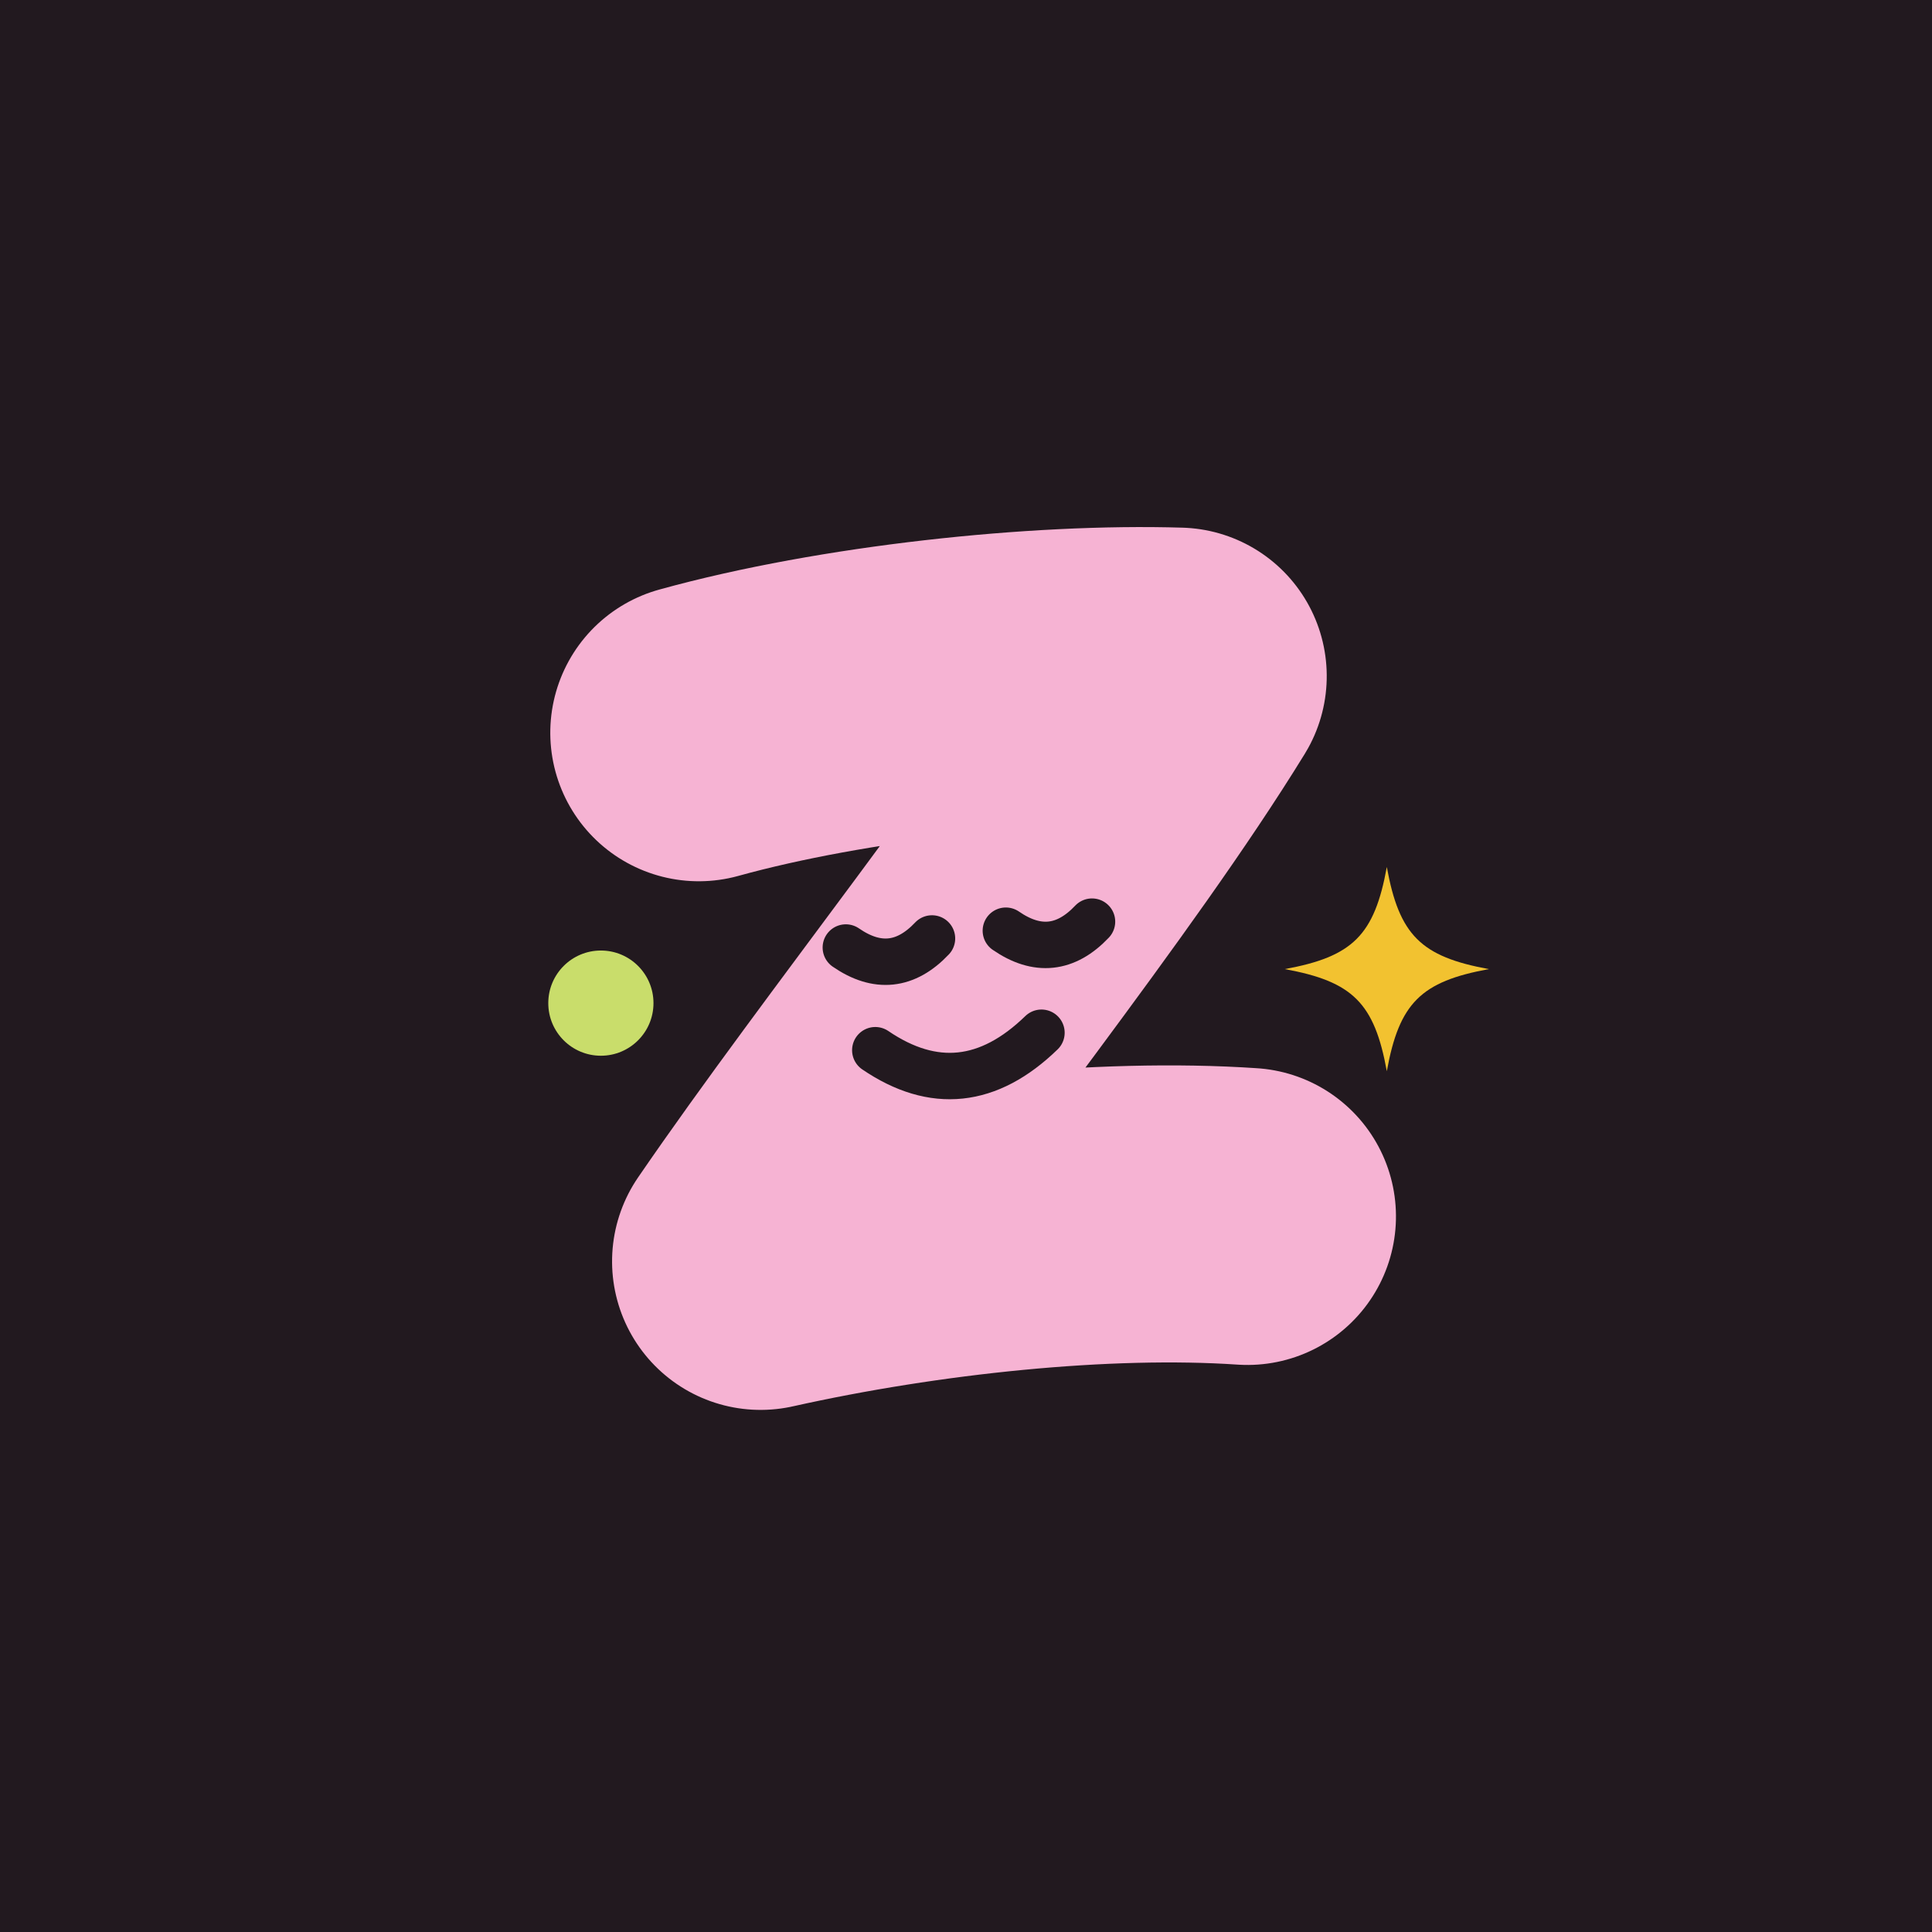
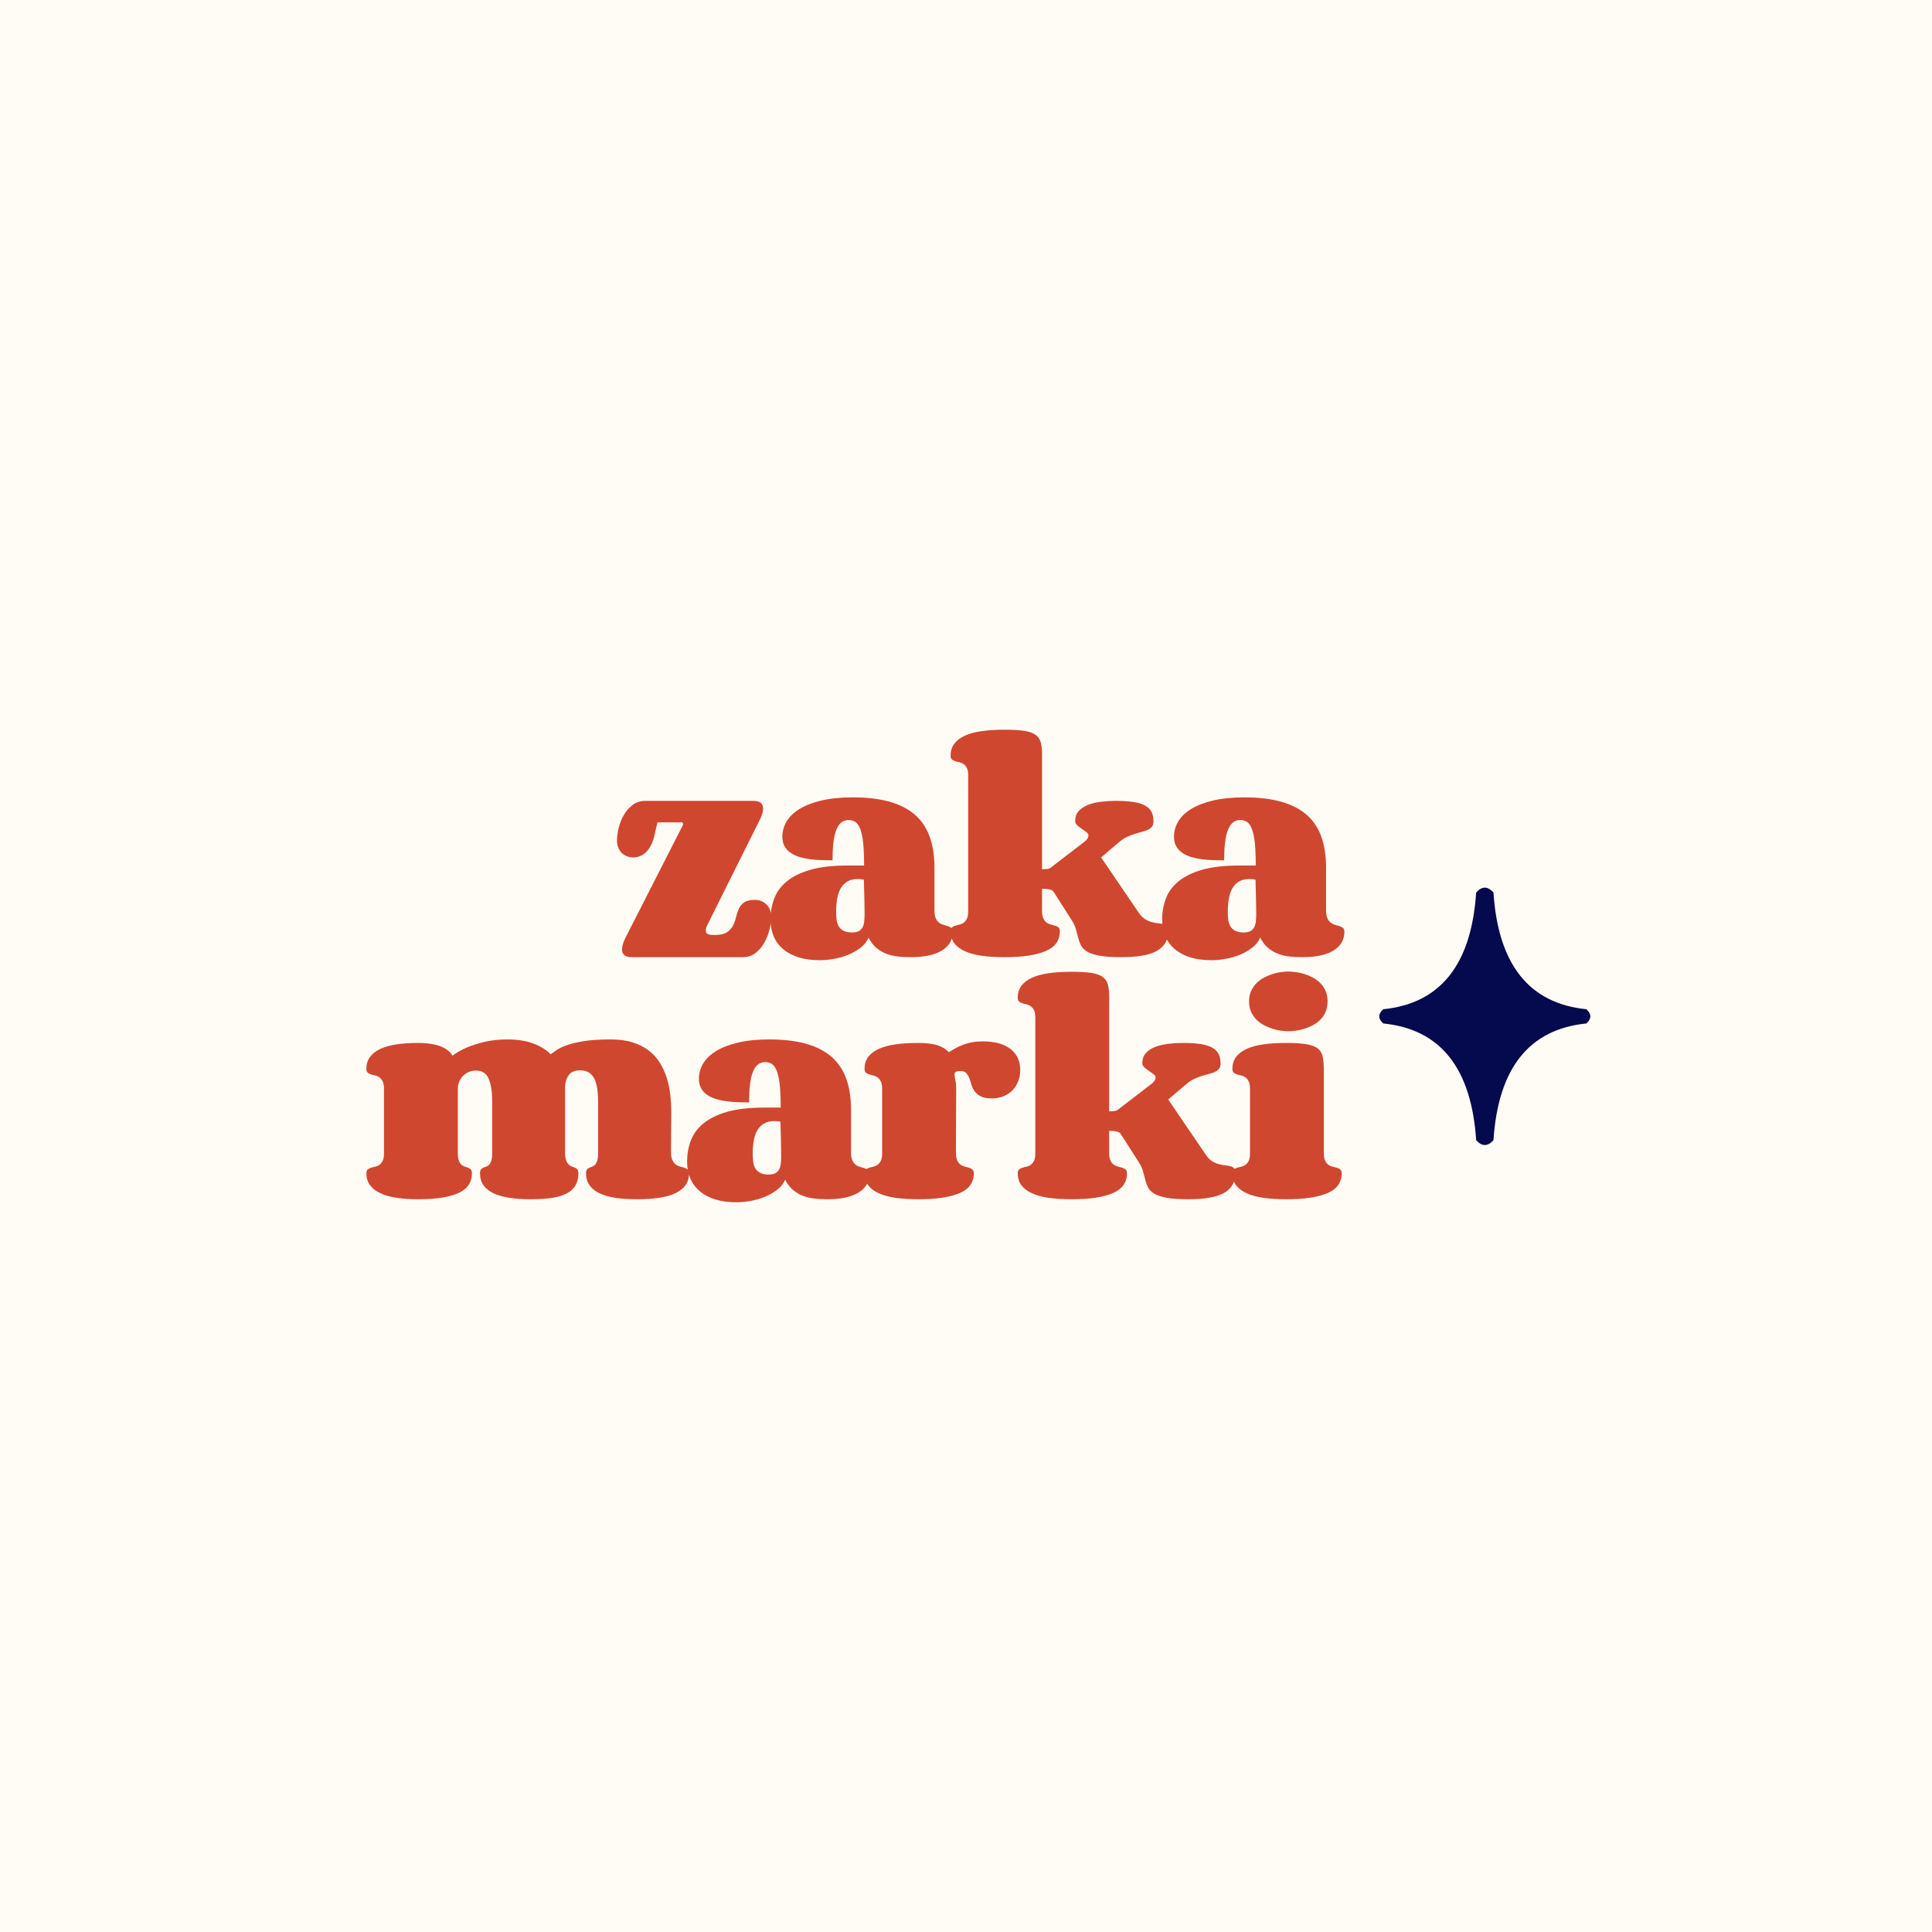
<svg xmlns="http://www.w3.org/2000/svg" viewBox="0 0 512 512" width="512" height="512">
-   <rect width="512" height="512" fill="#22191f" />
+   <rect width="512" height="512" fill="#fffcf5" />
  <g transform="translate(256 256) scale(0.82) translate(-256 -256)">
-     <path d="M178 172 C226 164 290 164 334 170 C294 222 226 290 180 344 C232 338 292 338 338 346" stroke="#f6b3d3" stroke-width="96" fill="none" stroke-linecap="round" stroke-linejoin="round" transform="rotate(-6 256 256)" />
-     <g stroke="#22191f" stroke-width="15" fill="none" stroke-linecap="round" transform="rotate(-6 256 256)">
-       <path d="M218 246 Q232 258 246 246" />
-       <path d="M270 246 Q284 258 298 246" />
-       <path d="M224 280 Q250 302 278 280" />
+     <g transform="translate(256 256) rotate(0) scale(0.7983) translate(-245.58 -3.57)">
+       <path d="M107.84-8.11L130.99-53.52Q131.08-53.81 131.08-53.91L131.08-53.91Q131.08-54.30 130.79-54.47Q130.50-54.64 130.21-54.64L130.21-54.64Q130.01-54.64 129.96-54.59L129.96-54.59L120.68-54.59L119.17-48.19Q118.54-46.04 117.63-44.56Q116.73-43.07 115.63-42.14Q114.53-41.21 113.31-40.80Q112.09-40.38 110.87-40.38L110.87-40.38Q109.45-40.38 108.26-40.87Q107.06-41.36 106.18-42.24Q105.30-43.12 104.79-44.38Q104.28-45.65 104.28-47.22L104.28-47.22Q104.28-49.61 104.99-52.42Q105.69-55.22 107.11-57.64Q108.53-60.06 110.67-61.67Q112.82-63.28 115.75-63.28L115.75-63.28L159.45-63.28Q161.70-63.28 162.58-62.40Q163.46-61.52 163.46-60.16L163.46-60.16Q163.46-59.18 163.09-58.06Q162.73-56.93 162.19-55.81L162.19-55.81L140.85-12.99Q140.22-11.67 140.22-10.79L140.22-10.79Q140.22-10.16 140.53-9.79Q140.85-9.42 141.36-9.25Q141.88-9.08 142.51-9.03Q143.15-8.98 143.78-8.98L143.78-8.98Q147.05-8.98 148.71-10.03Q150.37-11.08 151.20-12.67Q152.03-14.26 152.45-16.09Q152.86-17.92 153.57-19.51Q154.28-21.09 155.72-22.14Q157.16-23.19 160.09-23.19L160.09-23.19Q162.92-23.19 164.80-21.36Q166.68-19.53 166.68-16.31L166.68-16.31Q166.68-13.96 166.00-11.11Q165.31-8.25 163.90-5.79Q162.48-3.32 160.33-1.66Q158.18 0 155.25 0L155.25 0L110.38 0Q109.60 0 108.87-0.12Q108.14-0.24 107.57-0.61Q107.01-0.98 106.67-1.56Q106.33-2.15 106.33-3.13L106.33-3.13Q106.33-4.00 106.67-5.25Q107.01-6.49 107.84-8.11L107.84-8.11ZM199.50-10.01L199.50-10.01Q201.11-10.01 202.11-10.52Q203.11-11.04 203.65-11.99Q204.18-12.94 204.36-14.33Q204.53-15.72 204.53-17.48L204.53-17.48Q204.53-18.99 204.48-21.34Q204.43-23.68 204.38-25.93L204.38-25.93Q204.28-28.56 204.23-31.40L204.23-31.40Q203.55-31.49 202.94-31.57Q202.33-31.64 201.74-31.64L201.74-31.64Q199.25-31.64 197.57-30.64Q195.88-29.64 194.86-27.86Q193.83-26.07 193.42-23.66Q193.00-21.24 193.00-18.41L193.00-18.41Q193.00-16.70 193.20-15.16Q193.39-13.62 194.08-12.48Q194.76-11.33 196.05-10.67Q197.35-10.01 199.50-10.01ZM223.03 0L223.03 0Q220.54 0 218.08-0.27Q215.61-0.54 213.39-1.37Q211.17-2.20 209.31-3.76Q207.46-5.32 206.14-7.91L206.14-7.91Q205.16-5.62 202.99-3.91Q200.82-2.20 198.06-1.05Q195.30 0.10 192.25 0.66Q189.19 1.22 186.41 1.22L186.41 1.22Q181.48 1.22 177.77 0.05Q174.06-1.12 171.52-3.30Q168.98-5.47 167.71-8.50Q166.44-11.52 166.44-15.28L166.44-15.28Q166.44-19.73 167.93-23.71Q169.42-27.69 173.01-30.66Q176.60-33.64 182.60-35.38Q188.61-37.11 197.64-37.11L197.64-37.11L204.33-37.11Q204.33-42.53 203.96-46.09Q203.60-49.66 202.82-51.76Q202.04-53.86 200.86-54.69Q199.69-55.52 198.03-55.52L198.03-55.52Q196.18-55.52 194.93-54.39Q193.69-53.27 192.93-51.15Q192.17-49.02 191.86-46.02Q191.54-43.02 191.54-39.21L191.54-39.21Q189.44-39.21 187.12-39.28Q184.80-39.36 182.53-39.65Q180.26-39.94 178.23-40.55Q176.21-41.16 174.64-42.21Q173.08-43.26 172.15-44.87Q171.23-46.48 171.23-48.78L171.23-48.78Q171.23-52.00 172.91-54.88Q174.59-57.76 178.09-59.94Q181.58-62.11 186.95-63.40Q192.32-64.70 199.74-64.70L199.74-64.70Q208.38-64.70 214.63-62.94Q220.88-61.18 224.91-57.67Q228.94-54.15 230.87-48.80Q232.80-43.46 232.80-36.28L232.80-36.28L232.80-18.99Q232.80-16.89 233.36-15.72Q233.92-14.55 234.73-13.94Q235.53-13.33 236.51-13.09Q237.49-12.84 238.29-12.57Q239.10-12.30 239.66-11.84Q240.22-11.38 240.22-10.30L240.22-10.30Q240.22-5.42 235.85-2.71Q231.48 0 223.03 0ZM281.14-37.21L293.35-46.58Q294.42-47.41 294.79-48.10Q295.16-48.78 295.16-49.32L295.16-49.32Q295.16-50 294.33-50.63Q293.50-51.27 292.47-51.95Q291.44-52.64 290.61-53.39Q289.78-54.15 289.78-55.08L289.78-55.08Q289.78-57.67 291.32-59.28Q292.86-60.89 295.28-61.77Q297.69-62.65 300.60-62.96Q303.50-63.28 306.24-63.28L306.24-63.28Q310.39-63.28 313.29-62.84Q316.20-62.40 318.03-61.40Q319.86-60.40 320.67-58.84Q321.47-57.28 321.47-55.08L321.47-55.08Q321.47-53.66 320.89-52.88Q320.30-52.10 319.28-51.61Q318.25-51.12 316.91-50.78Q315.57-50.44 314.00-49.95Q312.44-49.46 310.80-48.71Q309.17-47.95 307.56-46.58L307.56-46.58L300.28-40.38L315.57-17.92Q316.74-16.21 318.06-15.41Q319.37-14.60 320.69-14.23Q322.01-13.87 323.23-13.75Q324.45-13.62 325.40-13.38Q326.36-13.13 326.92-12.57Q327.48-12.01 327.48-10.69L327.48-10.69Q327.48-7.81 326.26-5.76Q325.04-3.71 322.65-2.44Q320.25-1.17 316.69-0.59Q313.12 0 308.49 0L308.49 0Q303.11 0 299.89-0.56Q296.67-1.12 294.86-2.12Q293.06-3.13 292.30-4.49Q291.54-5.86 291.08-7.54Q290.61-9.23 290.13-11.11Q289.64-12.99 288.37-14.99L288.37-14.99L281.14-26.32Q281.00-26.51 280.78-26.76Q280.56-27.00 280.04-27.22Q279.53-27.44 278.65-27.56Q277.77-27.69 276.36-27.69L276.36-27.69L276.36-18.80Q276.36-16.80 276.89-15.67Q277.43-14.55 278.24-13.99Q279.04-13.43 279.97-13.21Q280.90-12.99 281.70-12.74Q282.51-12.50 283.05-12.04Q283.58-11.57 283.58-10.50L283.58-10.50Q283.58-4.93 277.82-2.47Q272.06 0 261.17 0L261.17 0Q255.90 0 251.84-0.59Q247.79-1.17 245.01-2.47Q242.23-3.76 240.79-5.74Q239.34-7.71 239.34-10.50L239.34-10.50Q239.34-11.57 239.88-12.04Q240.42-12.50 241.20-12.74Q241.98-12.99 242.91-13.18Q243.84-13.38 244.62-13.94Q245.40-14.50 245.94-15.55Q246.47-16.60 246.47-18.60L246.47-18.60L246.47-73.49Q246.47-75.49 245.94-76.54Q245.40-77.59 244.62-78.15Q243.84-78.71 242.91-78.91Q241.98-79.10 241.20-79.35Q240.42-79.59 239.88-80.05Q239.34-80.52 239.34-81.59L239.34-81.59Q239.34-84.38 240.79-86.35Q242.23-88.33 245.01-89.62Q247.79-90.92 251.84-91.50Q255.90-92.09 261.17-92.09L261.17-92.09Q266.15-92.09 269.15-91.63Q272.16-91.16 273.74-90.01Q275.33-88.87 275.84-86.94Q276.36-85.01 276.36-82.08L276.36-82.08L276.36-35.60Q277.53-35.60 278.19-35.67Q278.85-35.74 279.29-35.91Q279.73-36.08 280.12-36.40Q280.51-36.72 281.14-37.21L281.14-37.21ZM358.05-10.01L358.05-10.01Q359.66-10.01 360.66-10.52Q361.66-11.04 362.20-11.99Q362.74-12.94 362.91-14.33Q363.08-15.72 363.08-17.48L363.08-17.48Q363.08-18.99 363.03-21.34Q362.98-23.68 362.93-25.93L362.93-25.93Q362.83-28.56 362.79-31.40L362.79-31.40Q362.10-31.49 361.49-31.57Q360.88-31.64 360.30-31.64L360.30-31.64Q357.81-31.64 356.12-30.64Q354.44-29.64 353.41-27.86Q352.39-26.07 351.97-23.66Q351.56-21.24 351.56-18.41L351.56-18.41Q351.56-16.70 351.75-15.16Q351.95-13.62 352.63-12.48Q353.31-11.33 354.61-10.67Q355.90-10.01 358.05-10.01ZM381.58 0L381.58 0Q379.09 0 376.63-0.27Q374.16-0.54 371.94-1.37Q369.72-2.20 367.86-3.76Q366.01-5.32 364.69-7.91L364.69-7.91Q363.71-5.62 361.54-3.91Q359.37-2.20 356.61-1.05Q353.85 0.10 350.80 0.66Q347.75 1.22 344.96 1.22L344.96 1.22Q340.03 1.22 336.32 0.05Q332.61-1.12 330.07-3.30Q327.53-5.47 326.26-8.50Q324.99-11.52 324.99-15.28L324.99-15.28Q324.99-19.73 326.48-23.71Q327.97-27.69 331.56-30.66Q335.15-33.64 341.16-35.38Q347.16-37.11 356.19-37.11L356.19-37.11L362.88-37.11Q362.88-42.53 362.52-46.09Q362.15-49.66 361.37-51.76Q360.59-53.86 359.42-54.69Q358.25-55.52 356.58-55.52L356.58-55.52Q354.73-55.52 353.48-54.39Q352.24-53.27 351.48-51.15Q350.73-49.02 350.41-46.02Q350.09-43.02 350.09-39.21L350.09-39.21Q347.99-39.21 345.67-39.28Q343.35-39.36 341.08-39.65Q338.81-39.94 336.79-40.55Q334.76-41.16 333.20-42.21Q331.63-43.26 330.71-44.87Q329.78-46.48 329.78-48.78L329.78-48.78Q329.78-52.00 331.46-54.88Q333.15-57.76 336.64-59.94Q340.13-62.11 345.50-63.40Q350.87-64.70 358.29-64.70L358.29-64.70Q366.94-64.70 373.19-62.94Q379.44-61.18 383.46-57.67Q387.49-54.15 389.42-48.80Q391.35-43.46 391.35-36.28L391.35-36.28L391.35-18.99Q391.35-16.89 391.91-15.72Q392.47-14.55 393.28-13.94Q394.08-13.33 395.06-13.09Q396.04-12.84 396.84-12.57Q397.65-12.30 398.21-11.84Q398.77-11.38 398.77-10.30L398.77-10.30Q398.77-5.42 394.40-2.71Q390.03 0 381.58 0ZM77.44 39.31L77.44 39.31Q78.27 38.77 79.61 37.77Q80.96 36.77 83.59 35.77Q86.23 34.77 90.58 34.04Q94.92 33.30 101.76 33.30L101.76 33.30Q106.88 33.30 110.69 34.52Q114.50 35.74 117.21 37.84Q119.92 39.94 121.68 42.80Q123.44 45.66 124.46 48.95Q125.49 52.25 125.88 55.81Q126.27 59.38 126.27 62.89L126.27 62.89L126.27 63.38Q126.22 69.19 126.20 72.34Q126.17 75.49 126.17 76.96Q126.17 78.42 126.17 78.69Q126.17 78.96 126.17 78.96L126.17 78.96Q126.17 81.01 126.71 82.16Q127.25 83.30 128.05 83.91Q128.86 84.52 129.81 84.74Q130.76 84.96 131.57 85.23Q132.37 85.50 132.91 85.96Q133.45 86.43 133.45 87.50L133.45 87.50Q133.45 90.29 132.06 92.26Q130.66 94.24 127.98 95.53Q125.29 96.83 121.36 97.41Q117.43 98 112.35 98L112.35 98Q107.42 98 103.59 97.41Q99.76 96.83 97.12 95.53Q94.48 94.24 93.12 92.26Q91.75 90.29 91.75 87.50L91.75 87.50Q91.75 86.43 92.11 85.96Q92.48 85.50 93.02 85.26Q93.55 85.01 94.19 84.82Q94.82 84.62 95.36 84.06Q95.90 83.50 96.26 82.45Q96.63 81.40 96.63 79.40L96.63 79.40L96.63 58.40Q96.63 55.42 96.26 53.08Q95.90 50.73 95.07 49.12Q94.24 47.51 92.85 46.66Q91.46 45.80 89.36 45.80L89.36 45.80Q86.13 45.80 84.69 47.83Q83.25 49.86 83.25 53.08L83.25 53.08L83.25 78.81Q83.25 80.91 83.64 82.08Q84.03 83.25 84.64 83.86Q85.25 84.47 85.96 84.72Q86.67 84.96 87.28 85.23Q87.89 85.50 88.28 85.96Q88.67 86.43 88.67 87.50L88.67 87.50Q88.67 90.29 87.57 92.26Q86.47 94.24 84.16 95.53Q81.84 96.83 78.20 97.41Q74.56 98 69.43 98L69.43 98Q64.50 98 60.67 97.41Q56.84 96.83 54.20 95.53Q51.56 94.24 50.20 92.26Q48.83 90.29 48.83 87.50L48.83 87.50Q48.83 86.43 49.19 85.96Q49.56 85.50 50.10 85.26Q50.63 85.01 51.29 84.82Q51.95 84.62 52.49 84.06Q53.03 83.50 53.39 82.45Q53.76 81.40 53.76 79.40L53.76 79.40L53.76 58.40Q53.76 52.44 52.32 49.17Q50.88 45.90 47.17 45.90L47.17 45.90Q45.70 45.90 44.38 46.44Q43.07 46.97 42.04 47.98Q41.02 48.98 40.43 50.34Q39.84 51.71 39.84 53.32L39.84 53.32L39.84 79.20Q39.84 81.20 40.26 82.33Q40.67 83.45 41.31 84.01Q41.94 84.57 42.70 84.79Q43.46 85.01 44.09 85.26Q44.73 85.50 45.14 85.96Q45.56 86.43 45.56 87.50L45.56 87.50Q45.56 93.07 40.01 95.53Q34.47 98 24.07 98L24.07 98Q19.04 98 15.09 97.41Q11.13 96.83 8.42 95.53Q5.71 94.24 4.27 92.26Q2.83 90.29 2.83 87.50L2.83 87.50Q2.83 86.43 3.37 85.96Q3.91 85.50 4.69 85.26Q5.47 85.01 6.40 84.82Q7.32 84.62 8.11 84.06Q8.89 83.50 9.42 82.45Q9.96 81.40 9.96 79.40L9.96 79.40L9.96 53.32Q9.96 51.37 9.42 50.29Q8.89 49.22 8.11 48.66Q7.32 48.10 6.40 47.90Q5.47 47.71 4.69 47.46Q3.91 47.22 3.37 46.75Q2.83 46.29 2.83 45.22L2.83 45.22Q2.83 42.43 4.25 40.46Q5.66 38.48 8.37 37.18Q11.08 35.89 14.99 35.30Q18.90 34.72 23.83 34.72L23.83 34.72Q26.07 34.72 27.88 34.94Q29.69 35.16 31.08 35.52Q32.47 35.89 33.50 36.35Q34.52 36.82 35.25 37.31L35.25 37.31Q36.96 38.48 37.65 39.89L37.65 39.89Q40.04 38.09 43.41 36.62L43.41 36.62Q46.29 35.35 50.44 34.33Q54.59 33.30 60.16 33.30L60.16 33.30Q65.92 33.30 70.36 34.94Q74.80 36.57 77.44 39.31ZM165.73 87.99L165.73 87.99Q167.34 87.99 168.34 87.48Q169.34 86.96 169.88 86.01Q170.41 85.06 170.58 83.67Q170.76 82.28 170.76 80.52L170.76 80.52Q170.76 79.01 170.71 76.66Q170.66 74.32 170.61 72.07L170.61 72.07Q170.51 69.44 170.46 66.60L170.46 66.60Q169.78 66.51 169.17 66.43Q168.56 66.36 167.97 66.36L167.97 66.36Q165.48 66.36 163.80 67.36Q162.11 68.36 161.09 70.14Q160.06 71.93 159.65 74.34Q159.23 76.76 159.23 79.59L159.23 79.59Q159.23 81.30 159.43 82.84Q159.62 84.38 160.31 85.52Q160.99 86.67 162.28 87.33Q163.58 87.99 165.73 87.99ZM189.26 98L189.26 98Q186.77 98 184.31 97.73Q181.84 97.46 179.62 96.63Q177.40 95.80 175.54 94.24Q173.69 92.68 172.37 90.09L172.37 90.09Q171.39 92.38 169.22 94.09Q167.04 95.80 164.29 96.95Q161.53 98.10 158.48 98.66Q155.42 99.22 152.64 99.22L152.64 99.22Q147.71 99.22 144.00 98.05Q140.29 96.88 137.75 94.70Q135.21 92.53 133.94 89.50Q132.67 86.48 132.67 82.72L132.67 82.72Q132.67 78.27 134.16 74.29Q135.65 70.31 139.24 67.34Q142.83 64.36 148.83 62.62Q154.84 60.89 163.87 60.89L163.87 60.89L170.56 60.89Q170.56 55.47 170.19 51.91Q169.83 48.34 169.05 46.24Q168.27 44.14 167.09 43.31Q165.92 42.48 164.26 42.48L164.26 42.48Q162.41 42.48 161.16 43.61Q159.92 44.73 159.16 46.85Q158.40 48.98 158.08 51.98Q157.77 54.98 157.77 58.79L157.77 58.79Q155.67 58.79 153.35 58.72Q151.03 58.64 148.76 58.35Q146.49 58.06 144.46 57.45Q142.44 56.84 140.87 55.79Q139.31 54.74 138.38 53.13Q137.46 51.52 137.46 49.22L137.46 49.22Q137.46 46.00 139.14 43.12Q140.82 40.24 144.32 38.06Q147.81 35.89 153.18 34.60Q158.55 33.30 165.97 33.30L165.97 33.30Q174.61 33.30 180.86 35.06Q187.11 36.82 191.14 40.33Q195.17 43.85 197.10 49.20Q199.03 54.54 199.03 61.72L199.03 61.72L199.03 79.01Q199.03 81.11 199.59 82.28Q200.15 83.45 200.96 84.06Q201.76 84.67 202.74 84.91Q203.71 85.16 204.52 85.43Q205.33 85.70 205.89 86.16Q206.45 86.62 206.45 87.70L206.45 87.70Q206.45 92.58 202.08 95.29Q197.71 98 189.26 98ZM241.61 53.08L241.51 79.20Q241.51 81.20 242.05 82.33Q242.59 83.45 243.39 84.01Q244.20 84.57 245.13 84.79Q246.05 85.01 246.86 85.26Q247.66 85.50 248.20 85.96Q248.74 86.43 248.74 87.50L248.74 87.50Q248.74 93.07 242.98 95.53Q237.21 98 226.33 98L226.33 98Q221.05 98 217 97.41Q212.95 96.83 210.16 95.53Q207.38 94.24 205.94 92.26Q204.50 90.29 204.50 87.50L204.50 87.50Q204.50 86.43 205.04 85.96Q205.57 85.50 206.36 85.26Q207.14 85.01 208.06 84.82Q208.99 84.62 209.77 84.06Q210.55 83.50 211.09 82.45Q211.63 81.40 211.63 79.40L211.63 79.40L211.63 53.32Q211.63 51.37 211.09 50.29Q210.55 49.22 209.77 48.66Q208.99 48.10 208.06 47.90Q207.14 47.71 206.36 47.46Q205.57 47.22 205.04 46.75Q204.50 46.29 204.50 45.22L204.50 45.22Q204.50 42.43 205.94 40.46Q207.38 38.48 210.16 37.18Q212.95 35.89 217 35.30Q221.05 34.72 226.33 34.72L226.33 34.72Q231.16 34.72 234.07 35.67Q236.97 36.62 238.63 38.48L238.63 38.48Q240.00 37.60 241.46 36.79Q242.93 35.99 244.59 35.38Q246.25 34.77 248.20 34.43Q250.15 34.08 252.50 34.08L252.50 34.08Q255.43 34.08 258.14 34.69Q260.85 35.30 262.95 36.70Q265.05 38.09 266.29 40.31Q267.54 42.53 267.54 45.80L267.54 45.80Q267.54 47.95 266.80 50.00Q266.07 52.05 264.63 53.64Q263.19 55.23 261.02 56.20Q258.85 57.18 256.01 57.18L256.01 57.18Q253.18 57.18 251.57 56.35Q249.96 55.52 249.08 54.30Q248.20 53.08 247.79 51.64Q247.37 50.20 246.91 48.98Q246.44 47.76 245.69 46.93Q244.93 46.10 243.42 46.10L243.42 46.10Q241.90 46.10 241.41 46.46Q240.93 46.83 240.93 47.51L240.93 47.51Q240.93 48.39 241.27 49.76Q241.61 51.13 241.61 53.08L241.61 53.08ZM308.31 60.79L320.52 51.42Q321.59 50.59 321.96 49.90Q322.33 49.22 322.33 48.68L322.33 48.68Q322.33 48 321.50 47.37Q320.67 46.73 319.64 46.05Q318.62 45.36 317.79 44.61Q316.96 43.85 316.96 42.92L316.96 42.92Q316.96 40.33 318.49 38.72Q320.03 37.11 322.45 36.23Q324.87 35.35 327.77 35.04Q330.68 34.72 333.41 34.72L333.41 34.72Q337.56 34.72 340.47 35.16Q343.37 35.60 345.20 36.60Q347.03 37.60 347.84 39.16Q348.64 40.72 348.64 42.92L348.64 42.92Q348.64 44.34 348.06 45.12Q347.47 45.90 346.45 46.39Q345.42 46.88 344.08 47.22Q342.74 47.56 341.17 48.05Q339.61 48.54 337.98 49.29Q336.34 50.05 334.73 51.42L334.73 51.42L327.45 57.62L342.74 80.08Q343.91 81.79 345.23 82.59Q346.54 83.40 347.86 83.77Q349.18 84.13 350.40 84.25Q351.62 84.38 352.58 84.62Q353.53 84.87 354.09 85.43Q354.65 85.99 354.65 87.31L354.65 87.31Q354.65 90.19 353.43 92.24Q352.21 94.29 349.82 95.56Q347.42 96.83 343.86 97.41Q340.29 98 335.66 98L335.66 98Q330.29 98 327.06 97.44Q323.84 96.88 322.03 95.88Q320.23 94.88 319.47 93.51Q318.71 92.14 318.25 90.46Q317.79 88.77 317.30 86.89Q316.81 85.01 315.54 83.01L315.54 83.01L308.31 71.68Q308.17 71.49 307.95 71.24Q307.73 71.00 307.21 70.78Q306.70 70.56 305.82 70.44Q304.94 70.31 303.53 70.31L303.53 70.31L303.53 79.20Q303.53 81.20 304.06 82.33Q304.60 83.45 305.41 84.01Q306.21 84.57 307.14 84.79Q308.07 85.01 308.87 85.26Q309.68 85.50 310.22 85.96Q310.75 86.43 310.75 87.50L310.75 87.50Q310.75 93.07 304.99 95.53Q299.23 98 288.34 98L288.34 98Q283.07 98 279.02 97.41Q274.96 96.83 272.18 95.53Q269.40 94.24 267.96 92.26Q266.52 90.29 266.52 87.50L266.52 87.50Q266.52 86.43 267.05 85.96Q267.59 85.50 268.37 85.26Q269.15 85.01 270.08 84.82Q271.01 84.62 271.79 84.06Q272.57 83.50 273.11 82.45Q273.64 81.40 273.64 79.40L273.64 79.40L273.64 24.51Q273.64 22.51 273.11 21.46Q272.57 20.41 271.79 19.85Q271.01 19.29 270.08 19.09Q269.15 18.90 268.37 18.65Q267.59 18.41 267.05 17.95Q266.52 17.48 266.52 16.41L266.52 16.41Q266.52 13.63 267.96 11.65Q269.40 9.67 272.18 8.38Q274.96 7.08 279.02 6.50Q283.07 5.91 288.34 5.91L288.34 5.91Q293.32 5.91 296.33 6.37Q299.33 6.84 300.92 7.99Q302.50 9.13 303.01 11.06Q303.53 12.99 303.53 15.92L303.53 15.92L303.53 62.40Q304.70 62.40 305.36 62.33Q306.02 62.26 306.46 62.09Q306.90 61.92 307.29 61.60Q307.68 61.28 308.31 60.79L308.31 60.79ZM360.17 17.92L360.17 17.92Q360.17 15.48 361.03 13.65Q361.88 11.82 363.22 10.48Q364.57 9.13 366.30 8.23Q368.03 7.33 369.79 6.79Q371.55 6.25 373.18 6.03Q374.82 5.81 376.04 5.81L376.04 5.81Q377.36 5.81 379.04 6.03Q380.73 6.25 382.49 6.79Q384.24 7.33 385.95 8.23Q387.66 9.13 389.00 10.48Q390.35 11.82 391.15 13.65Q391.96 15.48 391.96 17.92L391.96 17.92Q391.96 20.31 391.15 22.17Q390.35 24.03 389.00 25.34Q387.66 26.66 385.95 27.57Q384.24 28.47 382.49 29.01Q380.73 29.54 379.04 29.76Q377.36 29.98 376.04 29.98L376.04 29.98Q374.82 29.98 373.18 29.76Q371.55 29.54 369.79 29.01Q368.03 28.47 366.30 27.57Q364.57 26.66 363.22 25.34Q361.88 24.03 361.03 22.19Q360.17 20.36 360.17 17.92ZM390.45 46.10L390.45 79.40Q390.45 81.35 390.98 82.42Q391.52 83.50 392.33 84.06Q393.13 84.62 394.06 84.82Q394.99 85.01 395.79 85.26Q396.60 85.50 397.13 85.96Q397.67 86.43 397.67 87.50L397.67 87.50Q397.67 93.07 391.91 95.53Q386.15 98 375.26 98L375.26 98Q369.99 98 365.93 97.41Q361.88 96.83 359.10 95.53Q356.31 94.24 354.87 92.26Q353.43 90.29 353.43 87.50L353.43 87.50Q353.43 86.43 353.97 85.96Q354.51 85.50 355.29 85.26Q356.07 85.01 357.00 84.82Q357.93 84.62 358.71 84.06Q359.49 83.50 360.03 82.45Q360.56 81.40 360.56 79.40L360.56 79.40L360.56 53.32Q360.56 51.37 360.03 50.29Q359.49 49.22 358.71 48.66Q357.93 48.10 357.00 47.90Q356.07 47.71 355.29 47.46Q354.51 47.22 353.97 46.75Q353.43 46.29 353.43 45.22L353.43 45.22Q353.43 42.43 354.87 40.46Q356.31 38.48 359.10 37.18Q361.88 35.89 365.93 35.30Q369.99 34.72 375.26 34.72L375.26 34.72Q380.53 34.72 383.56 35.26Q386.59 35.79 388.13 37.09Q389.66 38.38 390.05 40.58Q390.45 42.78 390.45 46.10L390.45 46.10Z" fill="#d0472f" />
+       <path d="M459.12-26.19C461.03 2.99 473.57 18.74 496.73 21.07Q499.93 23.95 496.73 26.83C473.57 29.16 461.03 44.91 459.12 74.09Q455.61 78 452.11 74.09C450.19 44.91 437.66 29.16 414.49 26.83Q411.29 23.95 414.49 21.07C437.66 18.74 450.19 2.99 452.11-26.19Q455.61-30.10 459.12-26.19Z" fill="#05094d" />
    </g>
-     <path d="M392 224 C396 246 403 253 425 257 C403 261 396 268 392 290 C388 268 381 261 359 257 C381 253 388 246 392 224Z" fill="#f2c230" />
-     <circle cx="138" cy="268" r="17" fill="#c9dd6b" />
  </g>
</svg>
